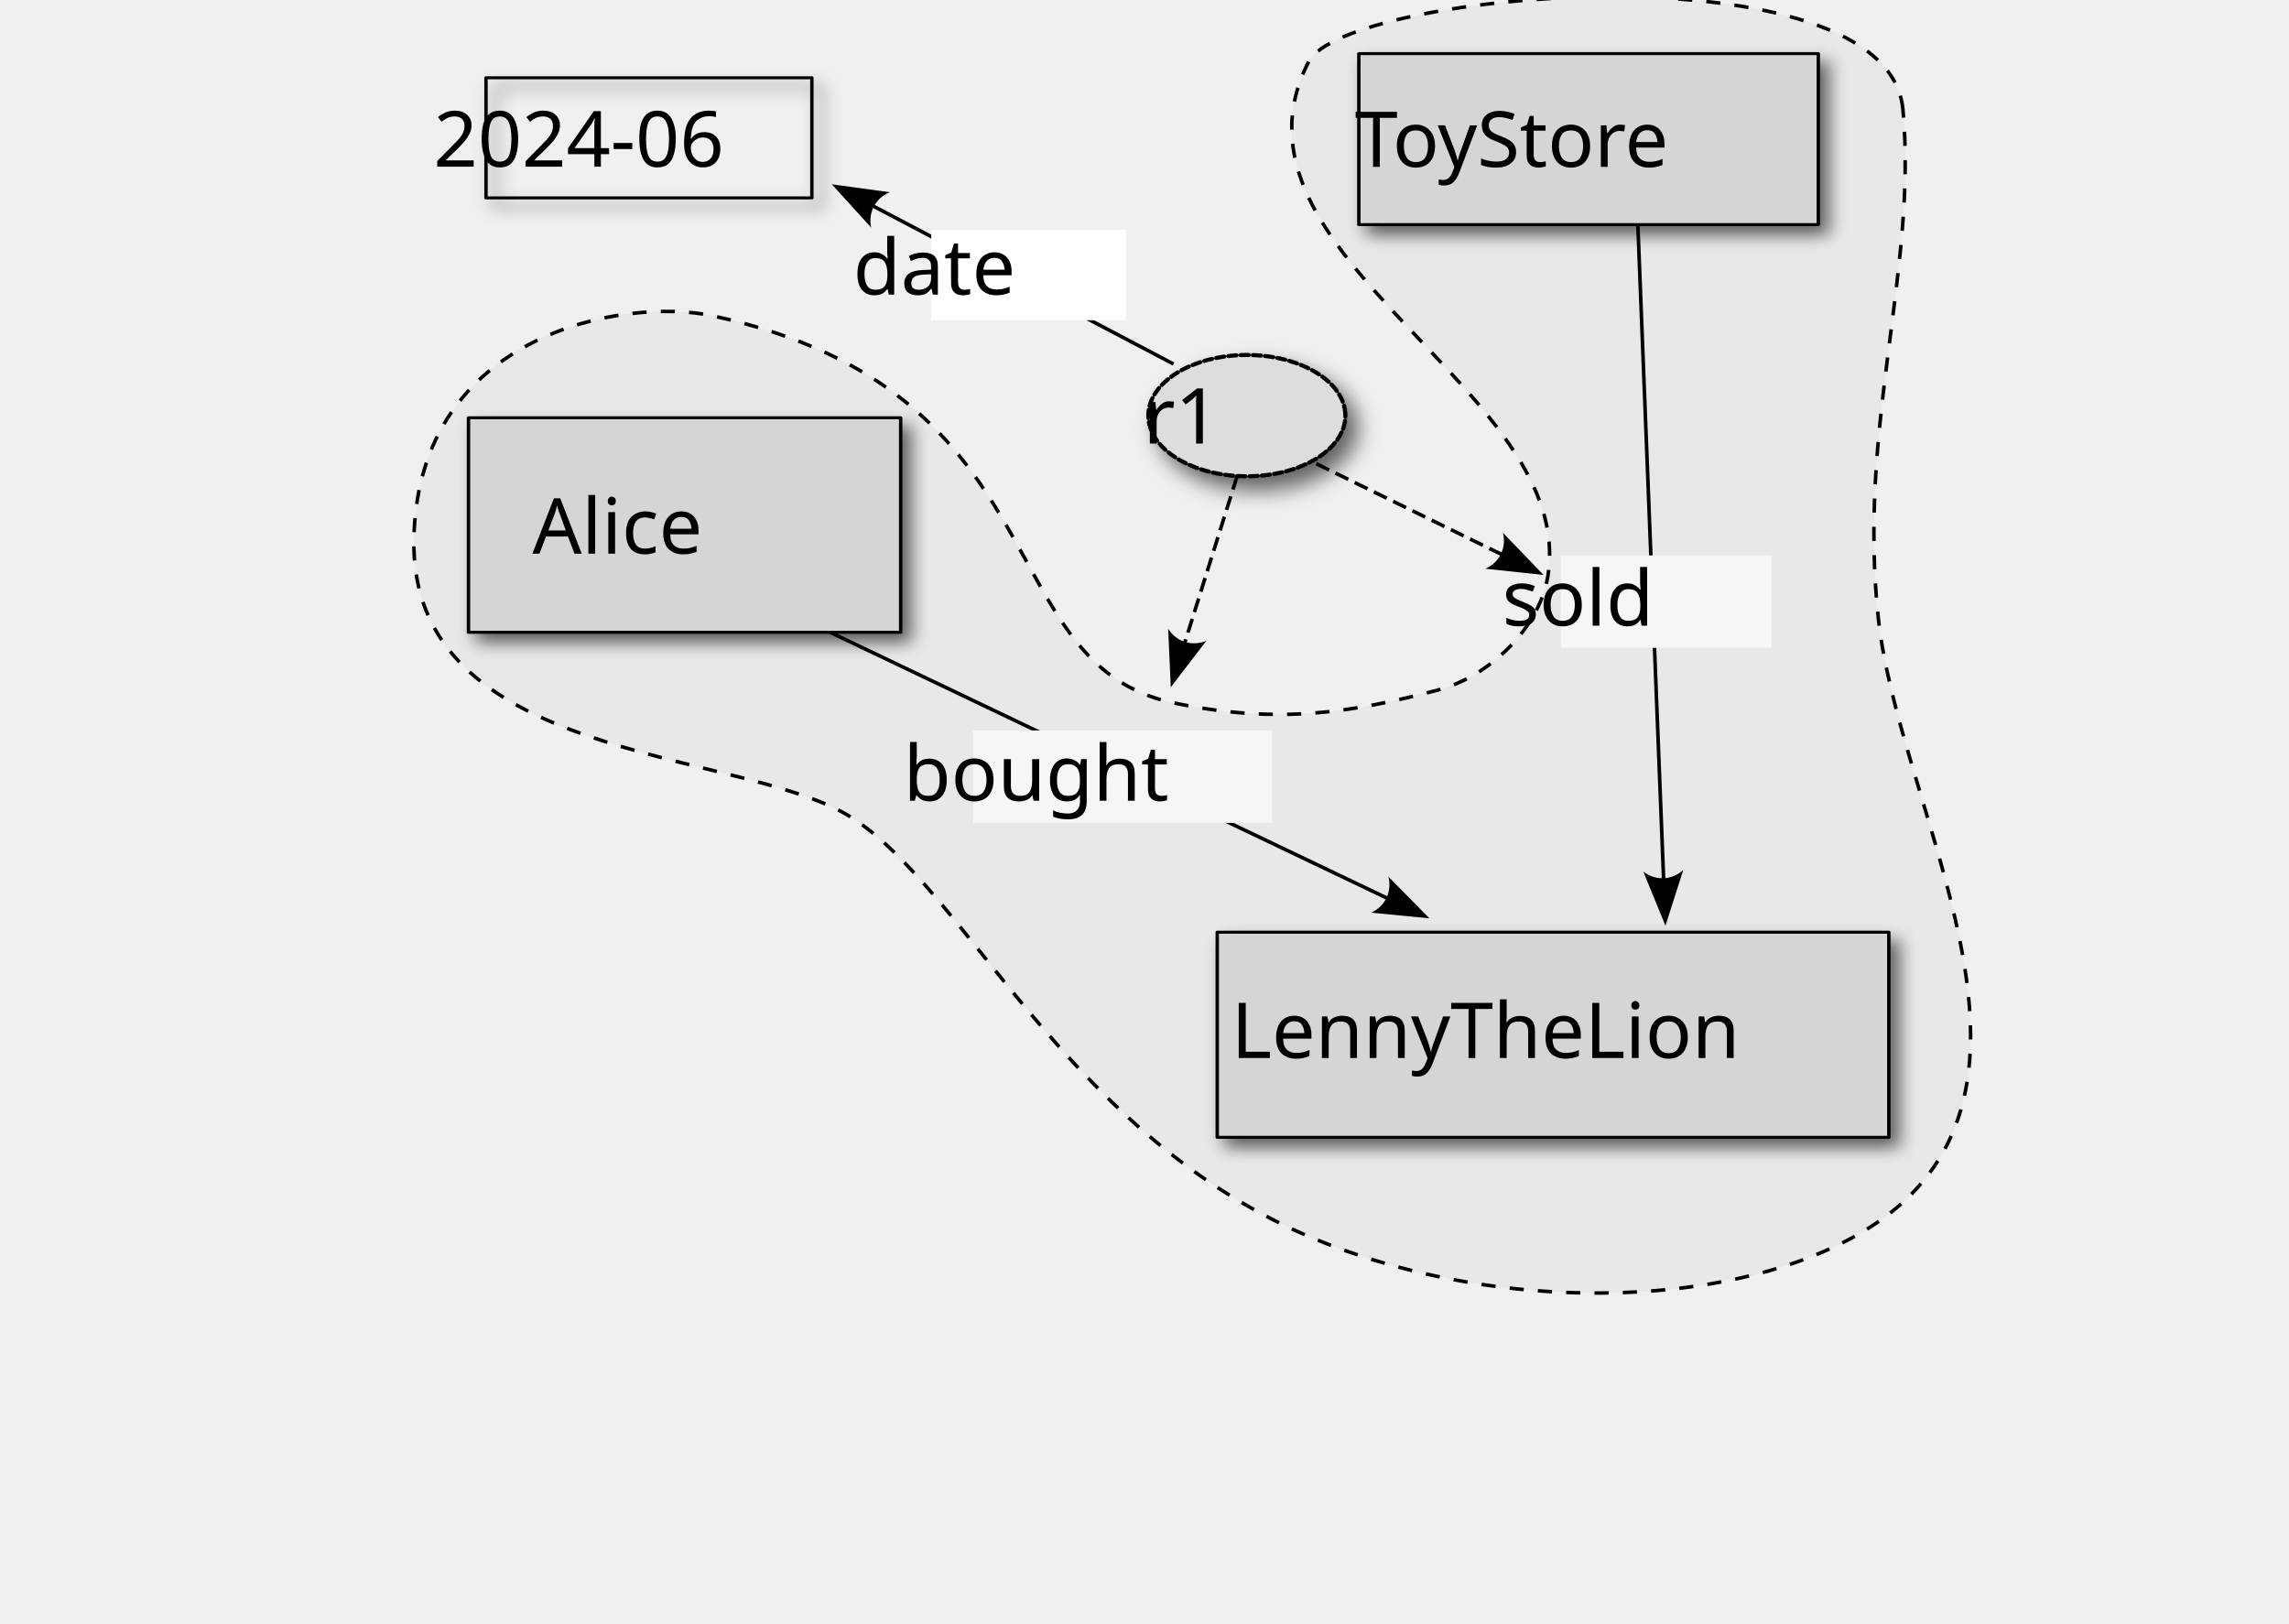
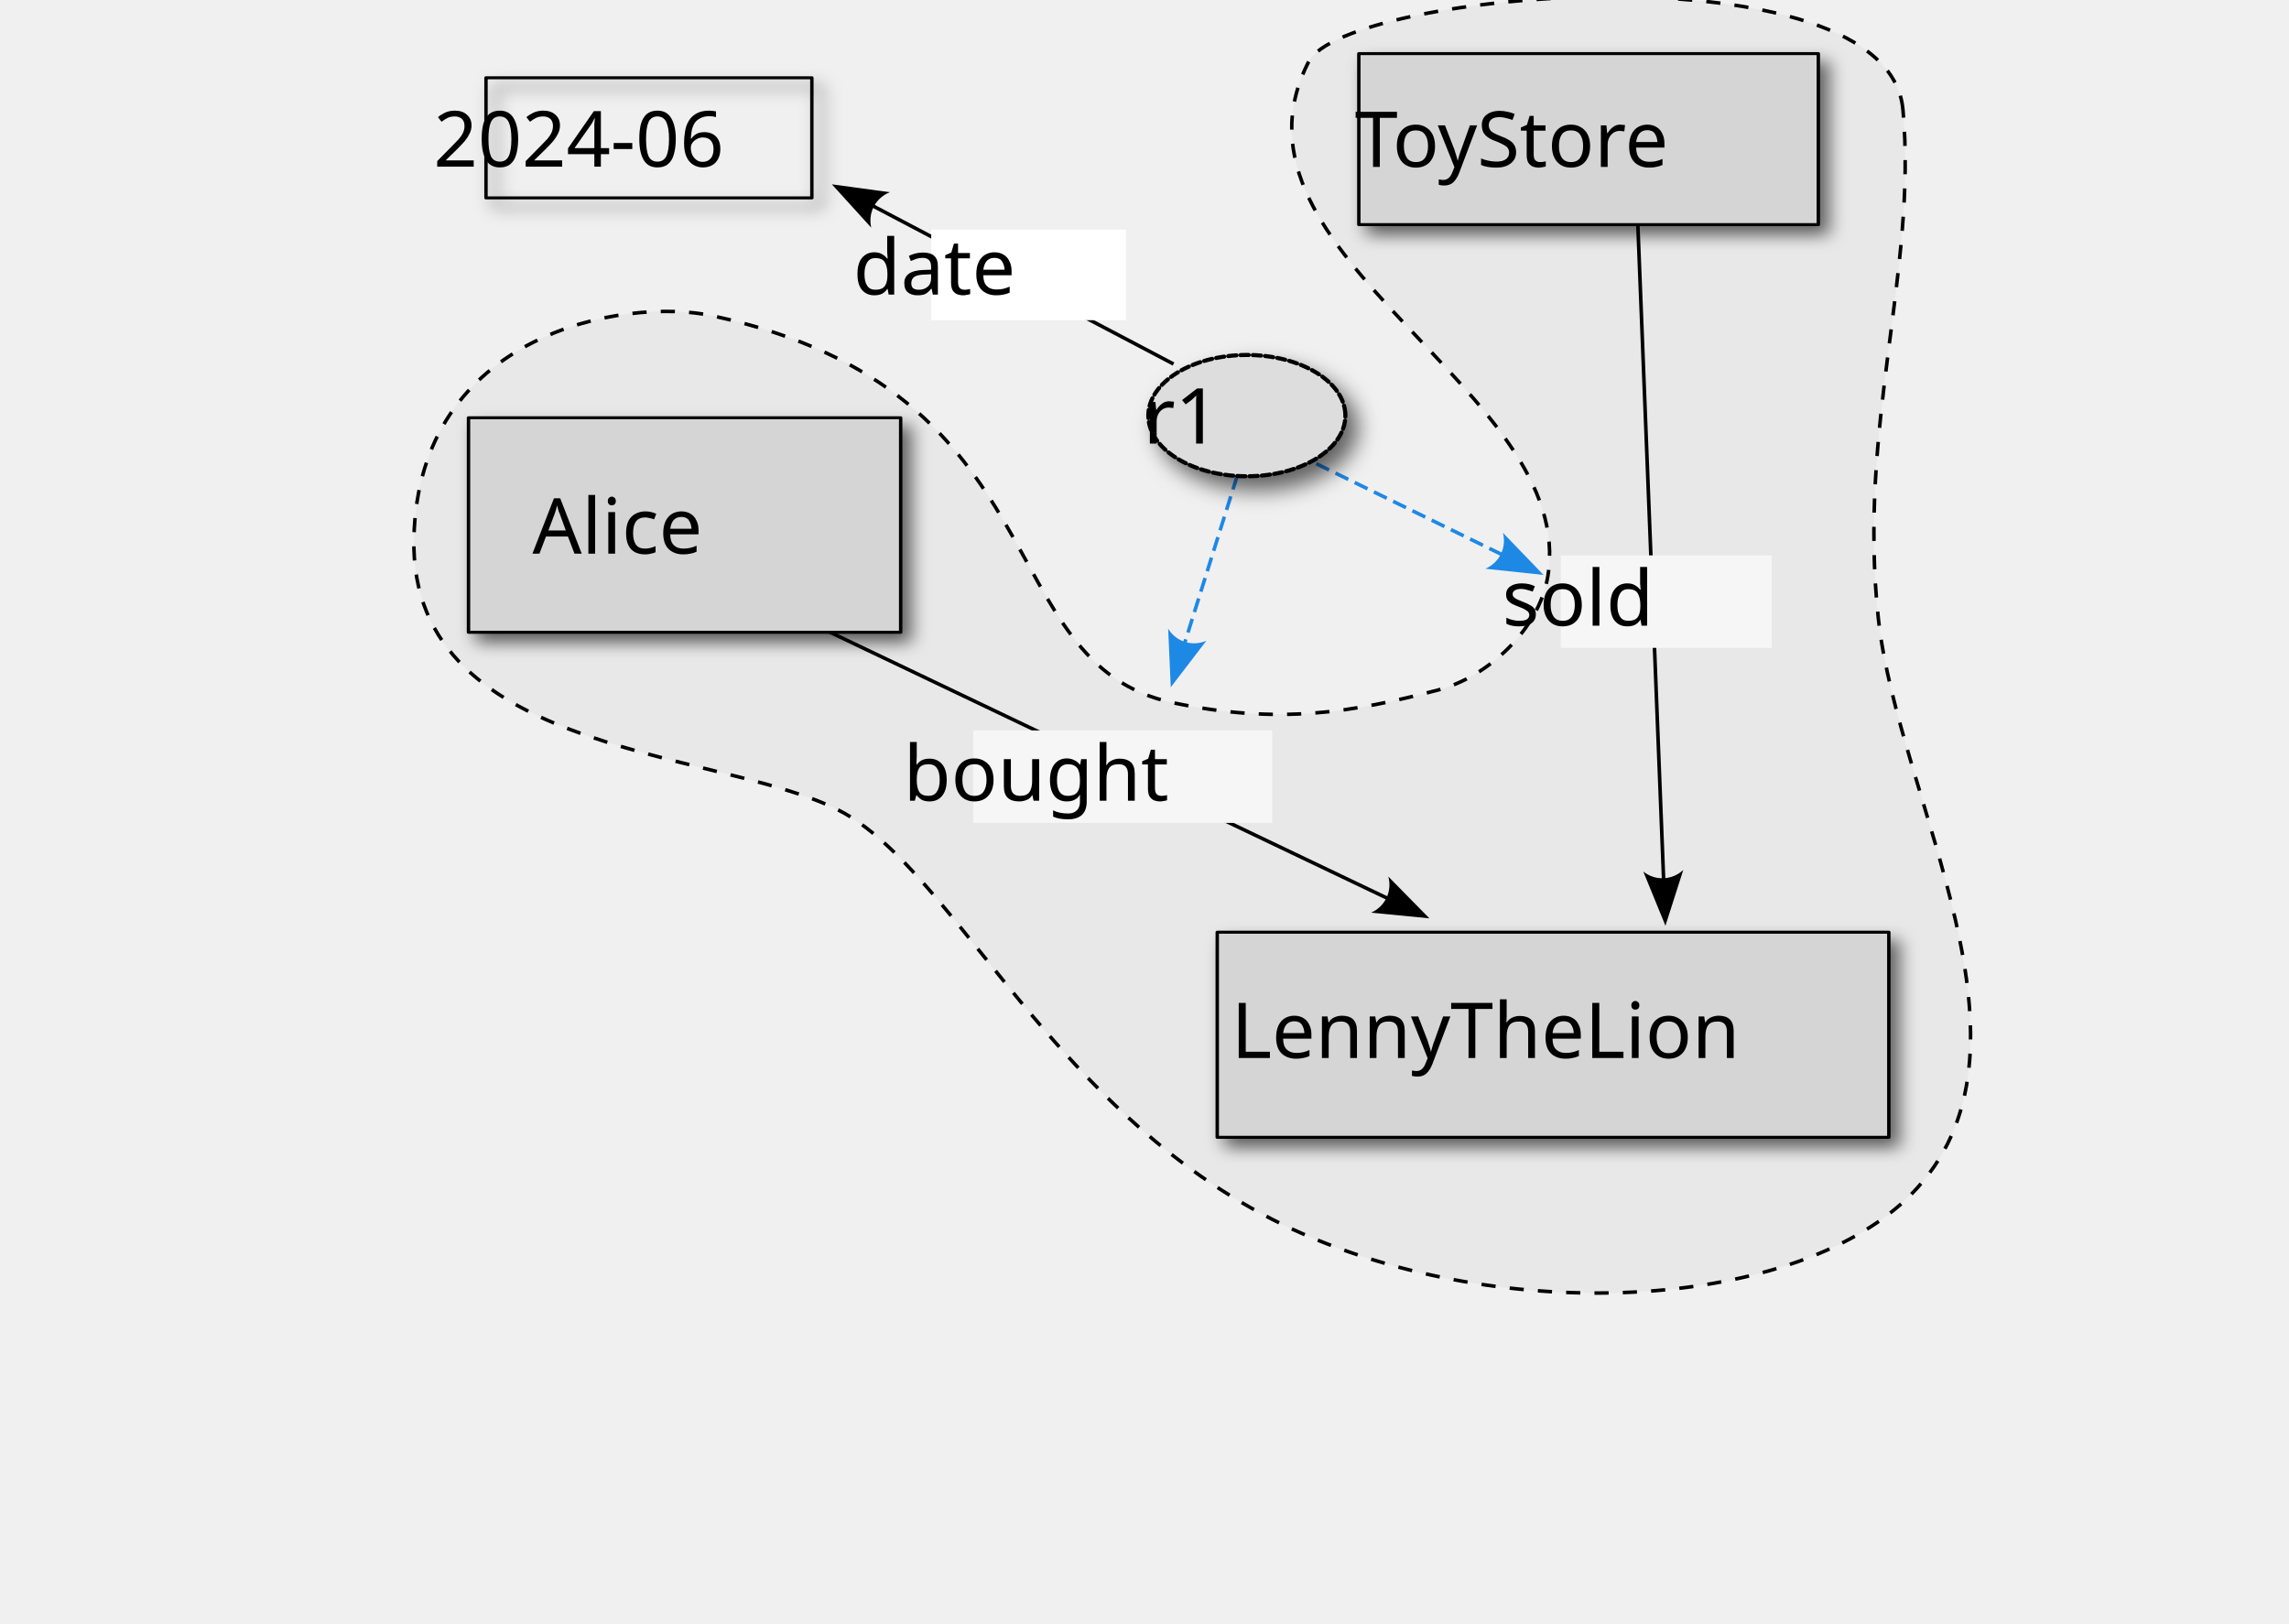
<svg xmlns="http://www.w3.org/2000/svg" width="148mm" height="105mm" viewBox="0 0 148 105" version="1.1" id="svg1">
  <defs id="defs1">
    <marker style="overflow:visible" id="ConcaveTriangle" refX="0" refY="0" orient="auto-start-reverse" markerWidth="2" markerHeight="2" viewBox="0 0 1 1" preserveAspectRatio="xMidYMid">
      <path transform="scale(0.7)" d="M -2,-4 9,0 -2,4 c 2,-2.33 2,-5.66 0,-8 z" style="fill:context-stroke;fill-rule:evenodd;stroke:none" id="path7" />
    </marker>
    <filter style="color-interpolation-filters:sRGB" id="filter6" x="-0.142" y="-0.231" width="1.34" height="1.564">
      <feFlood result="flood" in="SourceGraphic" flood-opacity="0.6" flood-color="rgb(0,0,0)" id="feFlood5" />
      <feGaussianBlur result="blur" in="SourceGraphic" stdDeviation="0.7" id="feGaussianBlur5" />
      <feOffset result="offset" in="blur" dx="0.7" dy="0.8" id="feOffset5" />
      <feComposite result="comp1" operator="in" in="flood" in2="offset" id="feComposite5" />
      <feComposite result="comp2" operator="over" in="SourceGraphic" in2="comp1" id="feComposite6" />
    </filter>
  </defs>
  <g id="layer1">
-     <path style="display:inline;fill:none;fill-rule:evenodd;stroke:#000000;stroke-width:0.231px;stroke-linecap:butt;stroke-linejoin:miter;stroke-opacity:1;marker-end:url(#ConcaveTriangle);stroke-dasharray:0.923,0.462;stroke-dashoffset:0" d="M 83.859,29.376 97.187,35.901" id="path8" />
+     <path style="display:inline;fill:none;fill-rule:evenodd;stroke:#1e88e5;stroke-width:0.231px;stroke-linecap:butt;stroke-linejoin:miter;stroke-opacity:1;marker-end:url(#ConcaveTriangle);stroke-dasharray:0.923,0.462;stroke-dashoffset:0" d="M 83.859,29.376 97.187,35.901" id="path8" />
    <g id="g1" transform="translate(45.29577,22.44931)">
      <rect style="fill:#dddddd;fill-opacity:1;stroke:#000000;stroke-width:0.265;stroke-linecap:round;stroke-linejoin:round;filter:url(#filter6)" id="rect1" width="52.272" height="18.208" x="36.427" y="38.54" transform="matrix(0.8306945,0,0,0.7284195,3.148351,9.762304)" />
      <text xml:space="preserve" style="font-style:normal;font-variant:normal;font-weight:normal;font-stretch:normal;font-size:5px;font-family:sans-serif;-inkscape-font-specification:sans-serif;text-align:center;text-anchor:middle;fill:#000000;stroke-width:0.565;stroke-linecap:round;stroke-linejoin:round;stroke-dasharray:1.13, 0.565;stroke-dashoffset:0.565" x="55.303" y="45.97" id="text1">
        <tspan id="tspan1" style="font-style:normal;font-variant:normal;font-weight:normal;font-stretch:normal;font-size:5px;font-family:sans-serif;-inkscape-font-specification:sans-serif;fill:#000000;stroke-width:0.565" x="55.303" y="45.97">LennyTheLion</tspan>
      </text>
    </g>
    <g id="g8">
      <path style="display:inline;fill:none;fill-rule:evenodd;stroke:#000000;stroke-width:0.231px;stroke-linecap:butt;stroke-linejoin:miter;stroke-opacity:1;marker-end:url(#ConcaveTriangle)" d="M 53.361,40.738 89.792,58.132" id="path4" />
      <g id="g3" transform="translate(-16.07284,-2.173565)">
        <rect style="fill:#ffffff;fill-opacity:1;stroke-width:0.565;stroke-linecap:round;stroke-linejoin:round;stroke-dasharray:1.13, 0.565;stroke-dashoffset:0.565" id="rect3" width="19.337" height="5.981" x="78.993" y="49.408" />
        <text xml:space="preserve" style="font-style:normal;font-variant:normal;font-weight:normal;font-stretch:normal;font-size:5px;font-family:sans-serif;-inkscape-font-specification:sans-serif;text-align:center;text-anchor:middle;fill:#000000;fill-opacity:1;stroke-width:0.565;stroke-linecap:round;stroke-linejoin:round;stroke-dasharray:1.13, 0.565;stroke-dashoffset:0.565" x="88.919" y="53.953" id="text2">
          <tspan id="tspan2" style="fill:#000000;fill-opacity:1;stroke-width:0.565" x="88.919" y="53.953">bought</tspan>
        </text>
      </g>
    </g>
    <g id="g4" transform="translate(-25.38675,-4.074841)">
      <rect style="fill:#dddddd;fill-opacity:1;stroke:#000000;stroke-width:0.265;stroke-linecap:round;stroke-linejoin:round;filter:url(#filter6)" id="rect4" width="33.637" height="19.044" x="55.063" y="37.628" transform="matrix(0.8306945,0,0,0.7284195,9.938101,3.684227)" />
      <text xml:space="preserve" style="font-style:normal;font-variant:normal;font-weight:normal;font-stretch:normal;font-size:5px;font-family:sans-serif;-inkscape-font-specification:sans-serif;text-align:center;text-anchor:middle;fill:#000000;fill-opacity:1;stroke-width:0.565;stroke-linecap:round;stroke-linejoin:round;stroke-dasharray:1.13, 0.565;stroke-dashoffset:0.565" x="69.859" y="39.878" id="text3">
        <tspan id="tspan3" style="stroke-width:0.565" x="69.859" y="39.878">Alice</tspan>
      </text>
    </g>
    <g id="g6" transform="translate(41.65904,-25.70536)">
      <path style="display:inline;fill:none;fill-rule:evenodd;stroke:#000000;stroke-width:0.231px;stroke-linecap:butt;stroke-linejoin:miter;stroke-opacity:1;marker-end:url(#ConcaveTriangle)" d="m 64.217,39.677 1.692,42.985" id="path1" />
      <g id="g5" transform="translate(-17.37204,12.50848)">
        <rect style="fill:#ffffff;fill-opacity:1;stroke-width:0.565;stroke-linecap:round;stroke-linejoin:round;stroke-dasharray:1.13, 0.565;stroke-dashoffset:0.565" id="rect2" width="13.65" height="5.981" x="76.624" y="49.112" />
        <text xml:space="preserve" style="font-style:normal;font-variant:normal;font-weight:normal;font-stretch:normal;font-size:5px;font-family:sans-serif;-inkscape-font-specification:sans-serif;text-align:center;text-anchor:middle;fill:#000000;fill-opacity:1;stroke-width:0.565;stroke-linecap:round;stroke-linejoin:round;stroke-dasharray:1.13, 0.565;stroke-dashoffset:0.565" x="83.585" y="53.657" id="text4">
          <tspan style="fill:#000000;fill-opacity:1;stroke-width:0.565" x="83.585" y="53.657" id="tspan6">sold</tspan>
        </text>
        <text xml:space="preserve" style="font-size:7.056px;font-family:sans-serif;-inkscape-font-specification:sans-serif;text-align:center;text-anchor:middle;fill:#00ff00;stroke-width:0.329;stroke-dasharray:1.316, 1.316" x="19.568" y="47.139" id="text7">
          <tspan id="tspan7" style="stroke-width:0.329" x="19.568" y="47.139" />
        </text>
      </g>
    </g>
    <g id="g7" transform="translate(-90.88728,-44.57169)">
      <rect style="fill:none;fill-opacity:1;stroke:#000000;stroke-width:0.265;stroke-linecap:round;stroke-linejoin:round;filter:url(#filter6)" id="rect11" width="25.364" height="10.664" x="61.105" y="45.368" transform="matrix(0.8306945,0,0,0.7284195,71.55083,16.55355)" />
      <text xml:space="preserve" style="font-style:normal;font-variant:normal;font-weight:normal;font-stretch:normal;font-size:5px;font-family:sans-serif;-inkscape-font-specification:sans-serif;text-align:center;text-anchor:middle;fill:#000000;fill-opacity:1;stroke-width:0.565;stroke-linecap:round;stroke-linejoin:round;stroke-dasharray:1.13, 0.565;stroke-dashoffset:0.565" x="132.857" y="55.354" id="text11">
        <tspan id="tspan11" style="stroke-width:0.565" x="132.857" y="55.354">2024-06</tspan>
      </text>
    </g>
    <g id="g2">
      <rect style="fill:#dddddd;fill-opacity:1;stroke:#000000;stroke-width:0.265;stroke-linecap:round;stroke-linejoin:round;filter:url(#filter6)" id="rect7" width="35.763" height="15.183" x="56.937" y="41.489" transform="matrix(0.8306945,0,0,0.7284195,40.56167,-26.75446)" />
      <text xml:space="preserve" style="font-style:normal;font-variant:normal;font-weight:normal;font-stretch:normal;font-size:5px;font-family:sans-serif;-inkscape-font-specification:sans-serif;text-align:center;text-anchor:middle;fill:#000000;fill-opacity:1;stroke-width:0.565;stroke-linecap:round;stroke-linejoin:round;stroke-dasharray:1.13, 0.565;stroke-dashoffset:0.565" x="102.288" y="10.792" id="text8">
        <tspan id="tspan8" style="stroke-width:0.565" x="102.288" y="10.792">ToyStore</tspan>
      </text>
      <text xml:space="preserve" style="font-size:7.056px;font-family:sans-serif;-inkscape-font-specification:sans-serif;text-align:center;text-anchor:middle;fill:#00ff00;stroke-width:0.329;stroke-dasharray:1.316, 1.316" x="129.133" y="52.918" id="text12">
        <tspan id="tspan12" style="stroke-width:0.329" x="129.133" y="52.918" />
      </text>
    </g>
    <g id="g11" transform="translate(4.016444,-34.46901)">
      <path style="display:inline;fill:none;fill-rule:evenodd;stroke:#000000;stroke-width:0.231px;stroke-linecap:butt;stroke-linejoin:miter;stroke-opacity:1;marker-end:url(#ConcaveTriangle)" d="M 71.86,58.009 52.343,47.743" id="path9" />
      <g id="g10" transform="translate(-23.34066,-0.1374727)">
        <rect style="fill:#ffffff;fill-opacity:1;stroke-width:0.565;stroke-linecap:round;stroke-linejoin:round;stroke-dasharray:1.13, 0.565;stroke-dashoffset:0.565" id="rect9" width="12.588" height="5.856" x="79.534" y="49.457" />
        <text xml:space="preserve" style="font-style:normal;font-variant:normal;font-weight:normal;font-stretch:normal;font-size:5px;font-family:sans-serif;-inkscape-font-specification:sans-serif;text-align:center;text-anchor:middle;fill:#000000;fill-opacity:1;stroke-width:0.565;stroke-linecap:round;stroke-linejoin:round;stroke-dasharray:1.13, 0.565;stroke-dashoffset:0.565" x="85.585" y="53.657" id="text9">
          <tspan style="fill:#000000;fill-opacity:1;stroke-width:0.565" x="85.585" y="53.657" id="tspan9">date</tspan>
        </text>
        <text xml:space="preserve" style="font-size:7.056px;font-family:sans-serif;-inkscape-font-specification:sans-serif;text-align:center;text-anchor:middle;fill:#00ff00;stroke-width:0.329;stroke-dasharray:1.316, 1.316" x="19.568" y="47.139" id="text10">
          <tspan id="tspan10" style="stroke-width:0.329" x="19.568" y="47.139" />
        </text>
      </g>
    </g>
-     <path style="display:inline;fill:none;fill-rule:evenodd;stroke:#000000;stroke-width:0.231px;stroke-linecap:butt;stroke-linejoin:miter;stroke-opacity:1;marker-end:url(#ConcaveTriangle);stroke-dasharray:0.923,0.462;stroke-dashoffset:0" d="M 79.995,30.774 76.571,41.667" id="path10" />
+     <path style="display:inline;fill:none;fill-rule:evenodd;stroke:#1e88e5;stroke-width:0.231px;stroke-linecap:butt;stroke-linejoin:miter;stroke-opacity:1;marker-end:url(#ConcaveTriangle);stroke-dasharray:0.923,0.462;stroke-dashoffset:0" d="M 79.995,30.774 76.571,41.667" id="path10" />
    <g id="g9">
      <path style="fill:#dddddd;fill-opacity:1;stroke:#000000;stroke-width:0.265;stroke-linecap:round;stroke-linejoin:round;stroke-dasharray:0.53, 0.265;stroke-dashoffset:0.265;stroke-opacity:1;filter:url(#filter6)" id="path6" d="m 86.979,26.683 a 6.37,3.922 0 0 1 -6.037,4.111 6.37,3.922 0 0 1 -6.686,-3.711 6.37,3.922 0 0 1 6.018,-4.121 6.37,3.922 0 0 1 6.703,3.699 z" />
      <text xml:space="preserve" style="font-style:normal;font-variant:normal;font-weight:normal;font-stretch:normal;font-size:5px;font-family:sans-serif;-inkscape-font-specification:sans-serif;text-align:center;text-anchor:middle;fill:#000000;fill-opacity:1;stroke-width:0.565;stroke-linecap:round;stroke-linejoin:round;stroke-dasharray:1.13, 0.565;stroke-dashoffset:0.565" x="80.939" y="28.686" id="text5">
        <tspan id="tspan4" style="stroke-width:0.565" x="80.939" y="28.686">r1</tspan>
      </text>
    </g>
    <g id="g12" transform="translate(-0.7220156,-0.5964761)" style="fill:#000000;fill-opacity:0.036">
      <path id="rect1" style="fill-opacity:0.036;stroke:#000000;stroke-width:0.229;stroke-dasharray:0.916, 0.916" d="m 40.866,-117.07 c -10.546,-1.964 -17.208,32.614 -13.355,36.17 10.31,9.515 25.189,-11.121 36.252,-5.88 3.071,1.455 5.176,5.423 5.112,8.82 -0.108,5.695 -0.599,10.471 -3.829,16.675 -5.667,10.882 -21.3,1.386 -32.155,21.92 -2.693,5.094 -4.11,18.591 8.622,22.478 13.95,4.259 18.781,-16.647 24.973,-22.29 6.574,-5.991 23.817,-7.894 34.499,-21.647 9.227,-11.88 12.451,-29.206 7.571,-37.775 -6.489,-11.393 -24.81,-6.104 -36.384,-8.032 -12.374,-2.061 -21.022,-8.524 -31.305,-10.44 z" transform="rotate(74.30925)" />
    </g>
  </g>
</svg>
